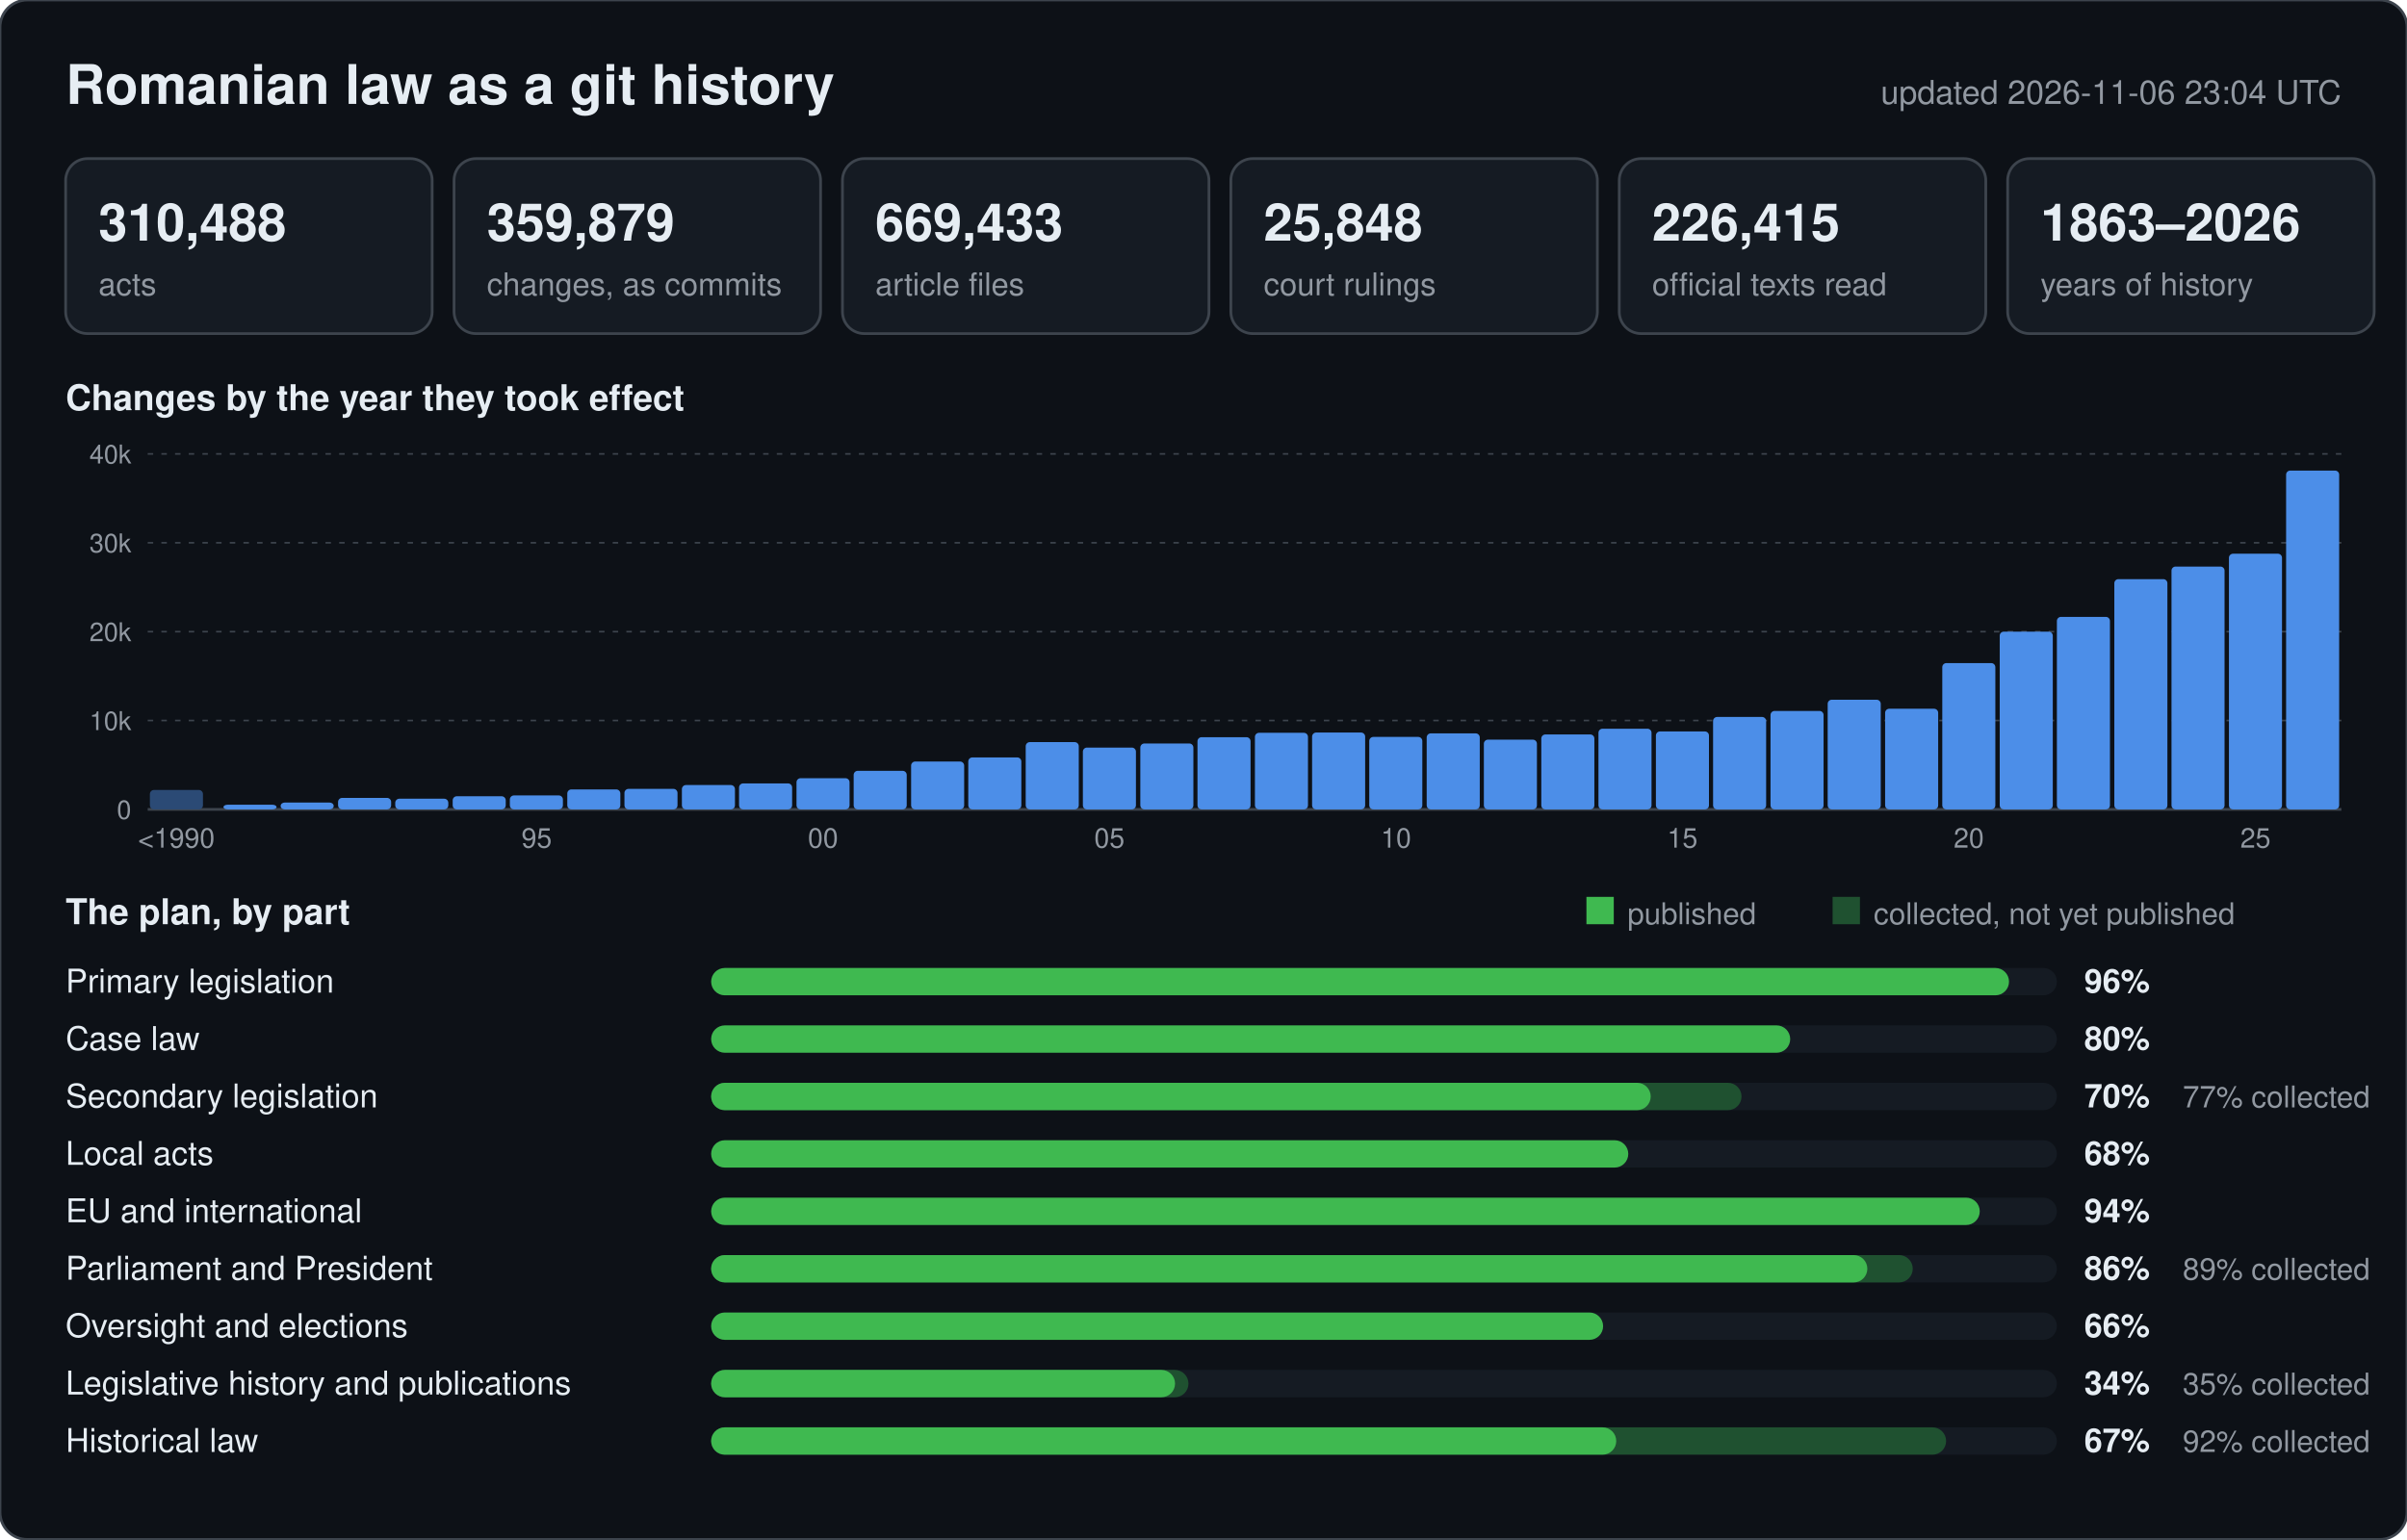
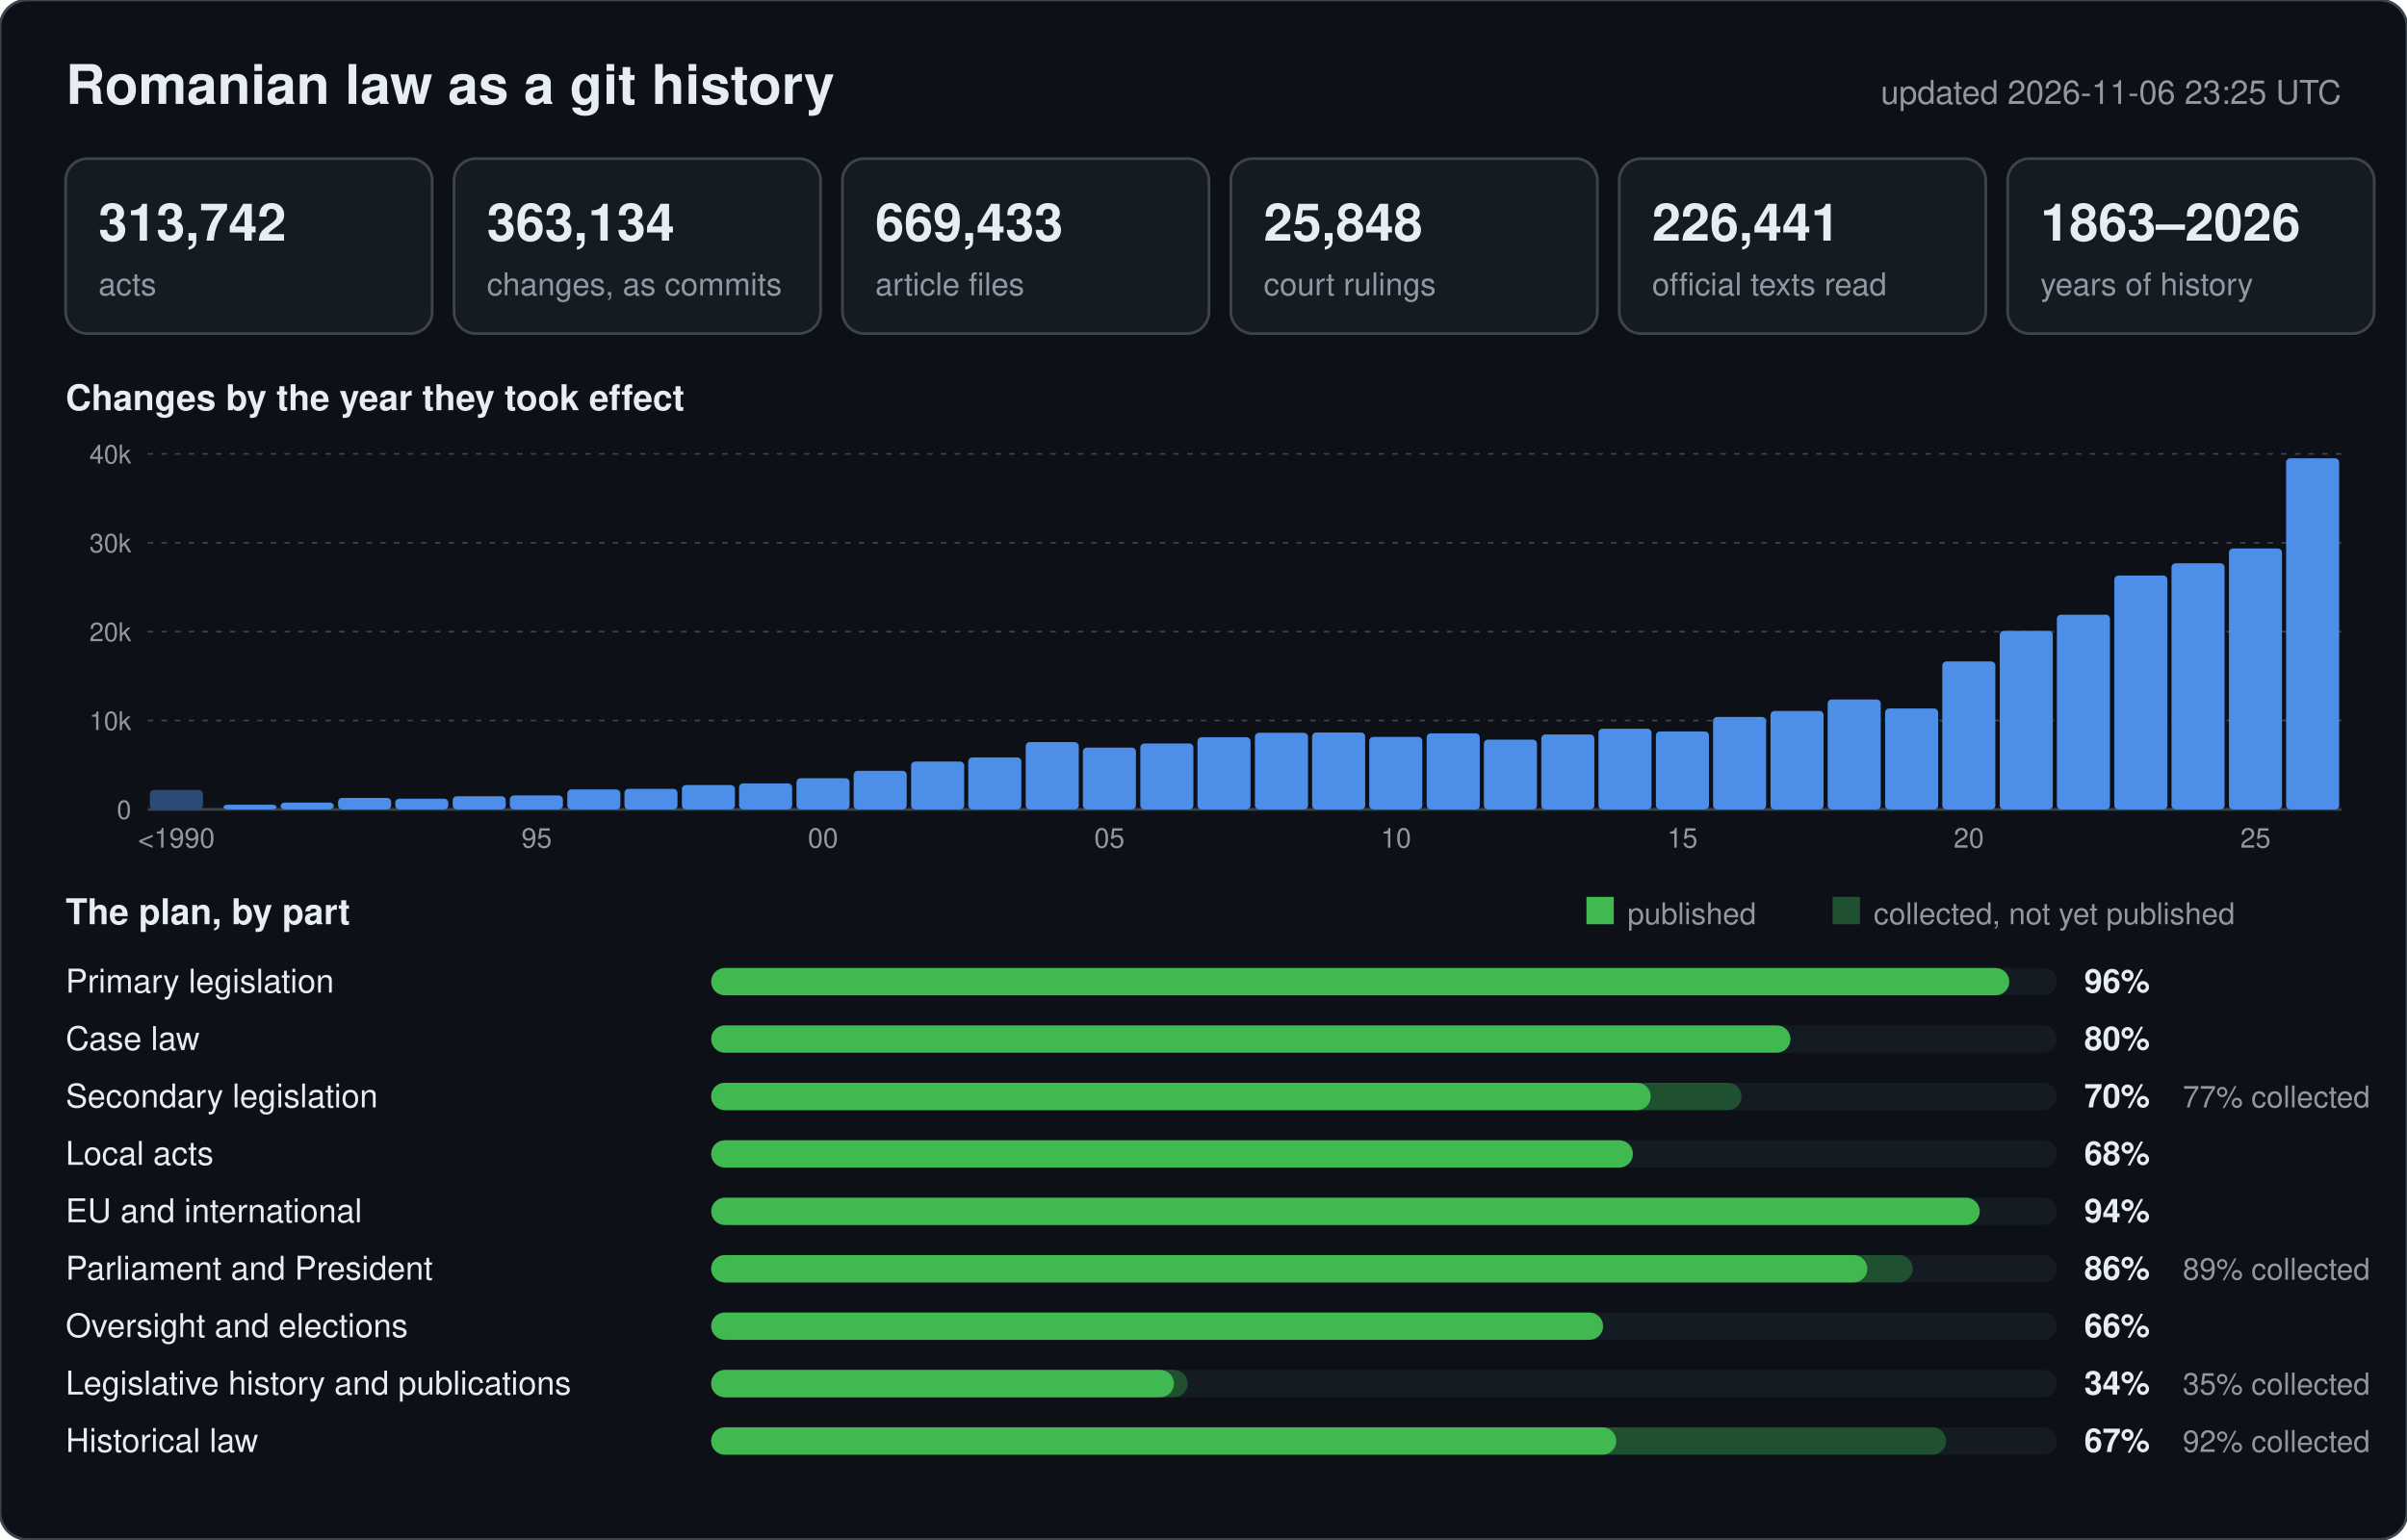
<svg xmlns="http://www.w3.org/2000/svg" width="880" height="563" viewBox="0 0 880 563" font-family="-apple-system,BlinkMacSystemFont,Segoe UI,Helvetica,Arial,sans-serif">
  <rect width="880" height="563" rx="10" fill="#0d1117" stroke="#3d444d" />
  <text x="24" y="38" font-size="20" font-weight="600" fill="#e6edf3">Romanian law as a git history</text>
-   <text x="856" y="38" font-size="12" text-anchor="end" fill="#9198a1">updated 2026-11-06 23:04 UTC</text>
+   <text x="856" y="38" font-size="12" text-anchor="end" fill="#9198a1">updated 2026-11-06 23:25 UTC</text>
  <rect x="24" y="58" width="134" height="64" rx="8" fill="#151b23" stroke="#3d444d" />
-   <text x="36" y="88" font-size="19" font-weight="600" fill="#e6edf3">310,488</text>
+   <text x="36" y="88" font-size="19" font-weight="600" fill="#e6edf3">313,742</text>
  <text x="36" y="108" font-size="11.5" fill="#9198a1">acts</text>
  <rect x="166" y="58" width="134" height="64" rx="8" fill="#151b23" stroke="#3d444d" />
-   <text x="178" y="88" font-size="19" font-weight="600" fill="#e6edf3">359,879</text>
+   <text x="178" y="88" font-size="19" font-weight="600" fill="#e6edf3">363,134</text>
  <text x="178" y="108" font-size="11.5" fill="#9198a1">changes, as commits</text>
  <rect x="308" y="58" width="134" height="64" rx="8" fill="#151b23" stroke="#3d444d" />
  <text x="320" y="88" font-size="19" font-weight="600" fill="#e6edf3">669,433</text>
  <text x="320" y="108" font-size="11.5" fill="#9198a1">article files</text>
  <rect x="450" y="58" width="134" height="64" rx="8" fill="#151b23" stroke="#3d444d" />
  <text x="462" y="88" font-size="19" font-weight="600" fill="#e6edf3">25,848</text>
  <text x="462" y="108" font-size="11.5" fill="#9198a1">court rulings</text>
  <rect x="592" y="58" width="134" height="64" rx="8" fill="#151b23" stroke="#3d444d" />
-   <text x="604" y="88" font-size="19" font-weight="600" fill="#e6edf3">226,415</text>
+   <text x="604" y="88" font-size="19" font-weight="600" fill="#e6edf3">226,441</text>
  <text x="604" y="108" font-size="11.5" fill="#9198a1">official texts read</text>
  <rect x="734" y="58" width="134" height="64" rx="8" fill="#151b23" stroke="#3d444d" />
  <text x="746" y="88" font-size="19" font-weight="600" fill="#e6edf3">1863–2026</text>
  <text x="746" y="108" font-size="11.5" fill="#9198a1">years of history</text>
  <text x="24" y="150" font-size="13" font-weight="600" fill="#e6edf3">Changes by the year they took effect</text>
  <line x1="54" y1="296.0" x2="856" y2="296.0" stroke="#3d444d" stroke-width="1" />
  <text x="48" y="299.5" font-size="9.5" text-anchor="end" fill="#9198a1">0</text>
  <line x1="54" y1="263.5" x2="856" y2="263.5" stroke="#3d444d" stroke-width="0.6" stroke-dasharray="2 3" />
  <text x="48" y="267.0" font-size="9.5" text-anchor="end" fill="#9198a1">10k</text>
  <line x1="54" y1="231.0" x2="856" y2="231.0" stroke="#3d444d" stroke-width="0.6" stroke-dasharray="2 3" />
  <text x="48" y="234.5" font-size="9.5" text-anchor="end" fill="#9198a1">20k</text>
  <line x1="54" y1="198.5" x2="856" y2="198.5" stroke="#3d444d" stroke-width="0.6" stroke-dasharray="2 3" />
  <text x="48" y="202.0" font-size="9.5" text-anchor="end" fill="#9198a1">30k</text>
  <line x1="54" y1="166.0" x2="856" y2="166.0" stroke="#3d444d" stroke-width="0.6" stroke-dasharray="2 3" />
  <text x="48" y="169.5" font-size="9.5" text-anchor="end" fill="#9198a1">40k</text>
  <rect x="54.8" y="288.9" width="19.4" height="7.1" rx="1.5" fill="#2b4a75" />
  <text x="64.5" y="310" font-size="10" text-anchor="middle" fill="#9198a1">&lt;1990</text>
  <rect x="81.7" y="294.3" width="19.4" height="1.7" rx="1.5" fill="#4c8ee8" />
  <rect x="102.6" y="293.5" width="19.4" height="2.5" rx="1.5" fill="#4c8ee8" />
  <rect x="123.6" y="291.8" width="19.4" height="4.2" rx="1.5" fill="#4c8ee8" />
  <rect x="144.5" y="292.1" width="19.4" height="3.9" rx="1.5" fill="#4c8ee8" />
  <rect x="165.5" y="291.2" width="19.4" height="4.8" rx="1.5" fill="#4c8ee8" />
  <rect x="186.4" y="290.9" width="19.4" height="5.1" rx="1.5" fill="#4c8ee8" />
  <text x="196.2" y="310" font-size="10" text-anchor="middle" fill="#9198a1">95</text>
  <rect x="207.4" y="288.7" width="19.4" height="7.3" rx="1.5" fill="#4c8ee8" />
  <rect x="228.3" y="288.5" width="19.4" height="7.5" rx="1.5" fill="#4c8ee8" />
  <rect x="249.3" y="287.1" width="19.4" height="8.9" rx="1.5" fill="#4c8ee8" />
  <rect x="270.2" y="286.5" width="19.4" height="9.5" rx="1.5" fill="#4c8ee8" />
  <rect x="291.2" y="284.6" width="19.4" height="11.4" rx="1.5" fill="#4c8ee8" />
  <text x="300.9" y="310" font-size="10" text-anchor="middle" fill="#9198a1">00</text>
  <rect x="312.1" y="281.9" width="19.4" height="14.1" rx="1.5" fill="#4c8ee8" />
  <rect x="333.1" y="278.5" width="19.4" height="17.5" rx="1.5" fill="#4c8ee8" />
  <rect x="354.0" y="277.0" width="19.4" height="19.0" rx="1.5" fill="#4c8ee8" />
  <rect x="375.0" y="271.4" width="19.4" height="24.6" rx="1.5" fill="#4c8ee8" />
  <rect x="395.9" y="273.4" width="19.4" height="22.6" rx="1.5" fill="#4c8ee8" />
  <text x="405.6" y="310" font-size="10" text-anchor="middle" fill="#9198a1">05</text>
  <rect x="416.9" y="271.9" width="19.4" height="24.1" rx="1.5" fill="#4c8ee8" />
  <rect x="437.8" y="269.6" width="19.4" height="26.4" rx="1.5" fill="#4c8ee8" />
  <rect x="458.8" y="268.0" width="19.4" height="28.0" rx="1.5" fill="#4c8ee8" />
  <rect x="479.7" y="267.9" width="19.4" height="28.1" rx="1.5" fill="#4c8ee8" />
  <rect x="500.6" y="269.5" width="19.4" height="26.5" rx="1.5" fill="#4c8ee8" />
  <text x="510.4" y="310" font-size="10" text-anchor="middle" fill="#9198a1">10</text>
  <rect x="521.6" y="268.2" width="19.4" height="27.8" rx="1.5" fill="#4c8ee8" />
  <rect x="542.5" y="270.5" width="19.4" height="25.5" rx="1.5" fill="#4c8ee8" />
  <rect x="563.5" y="268.6" width="19.4" height="27.4" rx="1.5" fill="#4c8ee8" />
  <rect x="584.4" y="266.5" width="19.4" height="29.5" rx="1.5" fill="#4c8ee8" />
  <rect x="605.4" y="267.5" width="19.4" height="28.5" rx="1.5" fill="#4c8ee8" />
  <text x="615.1" y="310" font-size="10" text-anchor="middle" fill="#9198a1">15</text>
  <rect x="626.3" y="262.2" width="19.4" height="33.8" rx="1.5" fill="#4c8ee8" />
  <rect x="647.3" y="260.0" width="19.4" height="36.0" rx="1.5" fill="#4c8ee8" />
-   <rect x="668.2" y="255.9" width="19.4" height="40.1" rx="1.5" fill="#4c8ee8" />
-   <rect x="689.2" y="259.2" width="19.4" height="36.8" rx="1.5" fill="#4c8ee8" />
-   <rect x="710.1" y="242.5" width="19.4" height="53.5" rx="1.5" fill="#4c8ee8" />
+   <rect x="668.2" y="255.8" width="19.4" height="40.2" rx="1.5" fill="#4c8ee8" />
+   <rect x="689.2" y="259.1" width="19.4" height="36.9" rx="1.5" fill="#4c8ee8" />
+   <rect x="710.1" y="241.9" width="19.4" height="54.1" rx="1.5" fill="#4c8ee8" />
  <text x="719.8" y="310" font-size="10" text-anchor="middle" fill="#9198a1">20</text>
-   <rect x="731.1" y="231.0" width="19.4" height="65.0" rx="1.5" fill="#4c8ee8" />
-   <rect x="752.0" y="225.6" width="19.4" height="70.4" rx="1.5" fill="#4c8ee8" />
-   <rect x="773.0" y="211.8" width="19.4" height="84.2" rx="1.5" fill="#4c8ee8" />
-   <rect x="793.9" y="207.2" width="19.4" height="88.8" rx="1.5" fill="#4c8ee8" />
-   <rect x="814.9" y="202.5" width="19.4" height="93.5" rx="1.5" fill="#4c8ee8" />
+   <rect x="731.1" y="230.7" width="19.4" height="65.3" rx="1.5" fill="#4c8ee8" />
+   <rect x="752.0" y="224.8" width="19.4" height="71.2" rx="1.5" fill="#4c8ee8" />
+   <rect x="773.0" y="210.5" width="19.4" height="85.5" rx="1.5" fill="#4c8ee8" />
+   <rect x="793.9" y="206.0" width="19.4" height="90.0" rx="1.5" fill="#4c8ee8" />
+   <rect x="814.9" y="200.6" width="19.4" height="95.4" rx="1.5" fill="#4c8ee8" />
  <text x="824.6" y="310" font-size="10" text-anchor="middle" fill="#9198a1">25</text>
-   <rect x="835.8" y="172.1" width="19.4" height="123.9" rx="1.5" fill="#4c8ee8" />
+   <rect x="835.8" y="167.6" width="19.4" height="128.4" rx="1.5" fill="#4c8ee8" />
  <text x="24" y="338" font-size="13" font-weight="600" fill="#e6edf3">The plan, by part</text>
  <rect x="580" y="328" width="10" height="10" fill="#3fb950" />
  <text x="595" y="338" font-size="11" fill="#9198a1">published</text>
  <rect x="670" y="328" width="10" height="10" fill="#1f5130" />
  <text x="685" y="338" font-size="11" fill="#9198a1">collected, not yet published</text>
  <text x="24" y="363" font-size="12" fill="#e6edf3">Primary legislation</text>
  <rect x="260" y="354" width="492" height="10" rx="5" fill="#151b23" />
-   <rect x="260" y="354" width="474.5" height="10" rx="5" fill="#3fb950" />
+   <rect x="260" y="354" width="474.6" height="10" rx="5" fill="#3fb950" />
  <text x="762" y="363" font-size="12" font-weight="600" fill="#e6edf3">96%</text>
  <text x="24" y="384" font-size="12" fill="#e6edf3">Case law</text>
  <rect x="260" y="375" width="492" height="10" rx="5" fill="#151b23" />
-   <rect x="260" y="375" width="394.5" height="10" rx="5" fill="#3fb950" />
+   <rect x="260" y="375" width="394.6" height="10" rx="5" fill="#3fb950" />
  <text x="762" y="384" font-size="12" font-weight="600" fill="#e6edf3">80%</text>
  <text x="24" y="405" font-size="12" fill="#e6edf3">Secondary legislation</text>
  <rect x="260" y="396" width="492" height="10" rx="5" fill="#151b23" />
  <rect x="260" y="396" width="376.7" height="10" rx="5" fill="#1f5130" />
  <rect x="260" y="396" width="343.5" height="10" rx="5" fill="#3fb950" />
  <text x="762" y="405" font-size="12" font-weight="600" fill="#e6edf3">70%</text>
  <text x="798" y="405" font-size="11" fill="#9198a1">77% collected</text>
  <text x="24" y="426" font-size="12" fill="#e6edf3">Local acts</text>
  <rect x="260" y="417" width="492" height="10" rx="5" fill="#151b23" />
-   <rect x="260" y="417" width="335.3" height="10" rx="5" fill="#3fb950" />
+   <rect x="260" y="417" width="337.0" height="10" rx="5" fill="#3fb950" />
  <text x="762" y="426" font-size="12" font-weight="600" fill="#e6edf3">68%</text>
  <text x="24" y="447" font-size="12" fill="#e6edf3">EU and international</text>
  <rect x="260" y="438" width="492" height="10" rx="5" fill="#151b23" />
  <rect x="260" y="438" width="463.8" height="10" rx="5" fill="#3fb950" />
  <text x="762" y="447" font-size="12" font-weight="600" fill="#e6edf3">94%</text>
  <text x="24" y="468" font-size="12" fill="#e6edf3">Parliament and President</text>
  <rect x="260" y="459" width="492" height="10" rx="5" fill="#151b23" />
  <rect x="260" y="459" width="439.3" height="10" rx="5" fill="#1f5130" />
  <rect x="260" y="459" width="422.7" height="10" rx="5" fill="#3fb950" />
  <text x="762" y="468" font-size="12" font-weight="600" fill="#e6edf3">86%</text>
  <text x="798" y="468" font-size="11" fill="#9198a1">89% collected</text>
  <text x="24" y="489" font-size="12" fill="#e6edf3">Oversight and elections</text>
  <rect x="260" y="480" width="492" height="10" rx="5" fill="#151b23" />
  <rect x="260" y="480" width="326.1" height="10" rx="5" fill="#3fb950" />
  <text x="762" y="489" font-size="12" font-weight="600" fill="#e6edf3">66%</text>
  <text x="24" y="510" font-size="12" fill="#e6edf3">Legislative history and publications</text>
  <rect x="260" y="501" width="492" height="10" rx="5" fill="#151b23" />
-   <rect x="260" y="501" width="174.5" height="10" rx="5" fill="#1f5130" />
-   <rect x="260" y="501" width="169.6" height="10" rx="5" fill="#3fb950" />
+   <rect x="260" y="501" width="174.2" height="10" rx="5" fill="#1f5130" />
+   <rect x="260" y="501" width="169.2" height="10" rx="5" fill="#3fb950" />
  <text x="762" y="510" font-size="12" font-weight="600" fill="#e6edf3">34%</text>
  <text x="798" y="510" font-size="11" fill="#9198a1">35% collected</text>
  <text x="24" y="531" font-size="12" fill="#e6edf3">Historical law</text>
  <rect x="260" y="522" width="492" height="10" rx="5" fill="#151b23" />
  <rect x="260" y="522" width="451.5" height="10" rx="5" fill="#1f5130" />
  <rect x="260" y="522" width="330.9" height="10" rx="5" fill="#3fb950" />
  <text x="762" y="531" font-size="12" font-weight="600" fill="#e6edf3">67%</text>
  <text x="798" y="531" font-size="11" fill="#9198a1">92% collected</text>
</svg>
